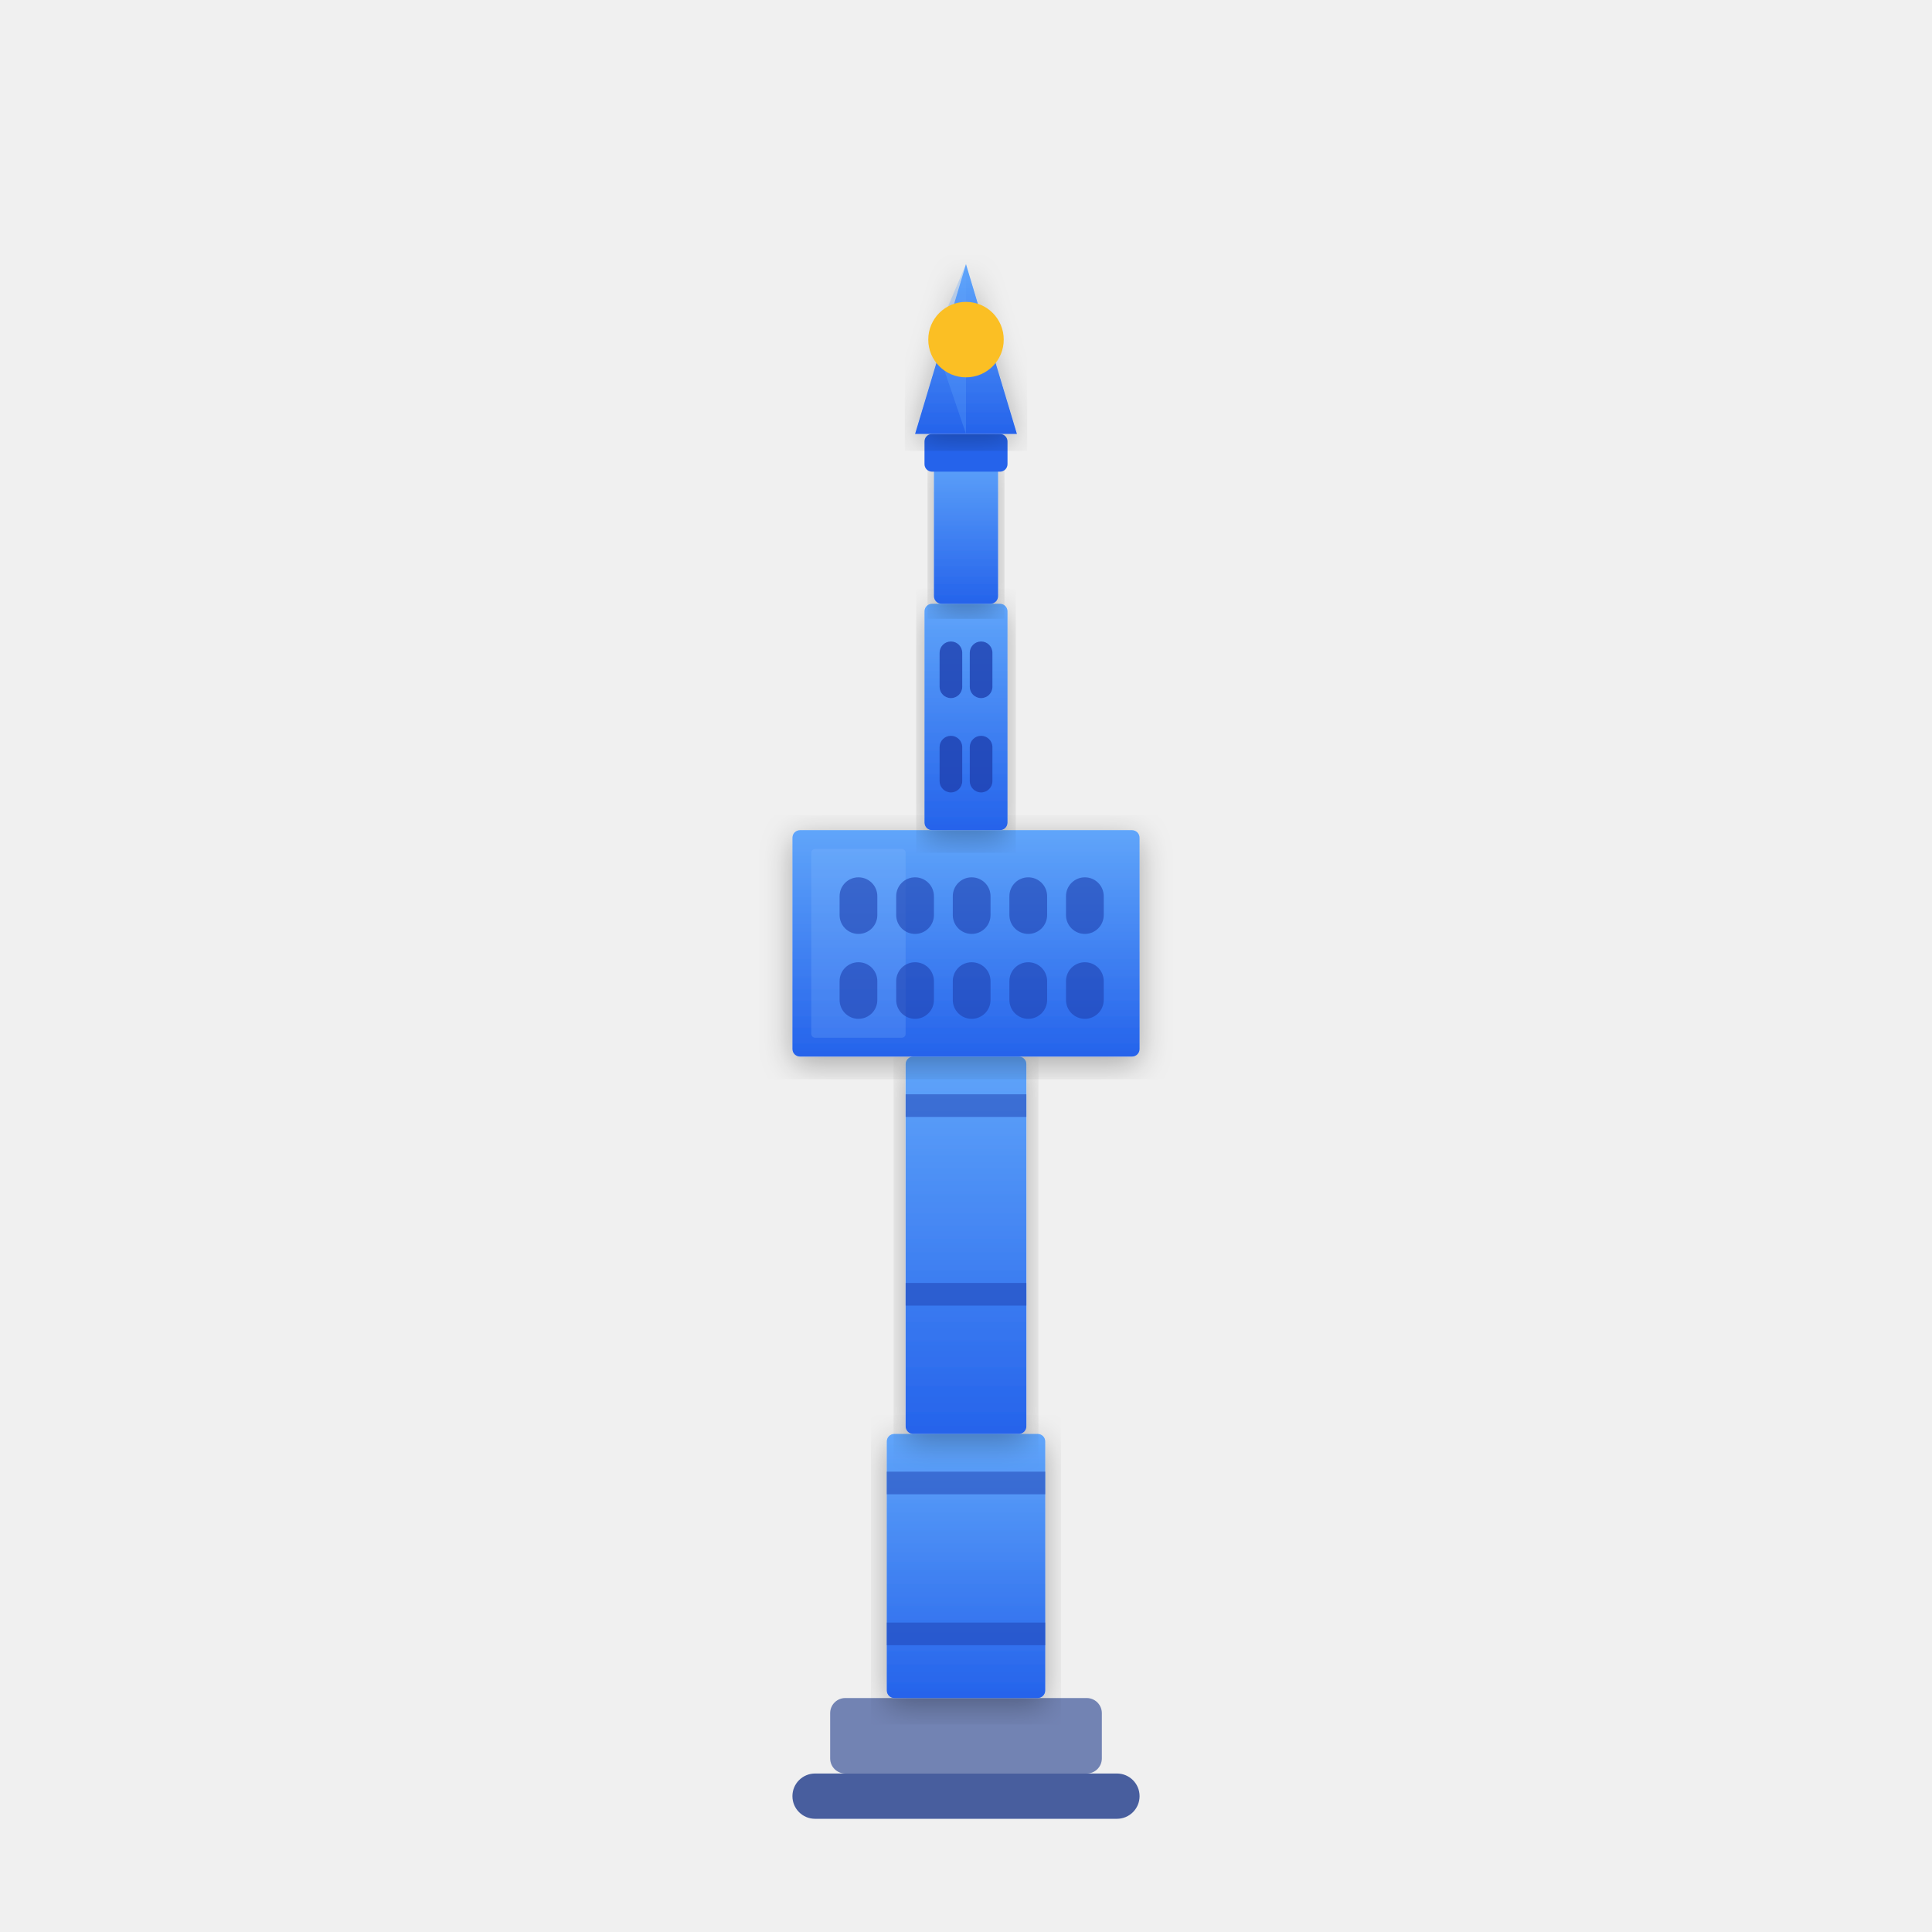
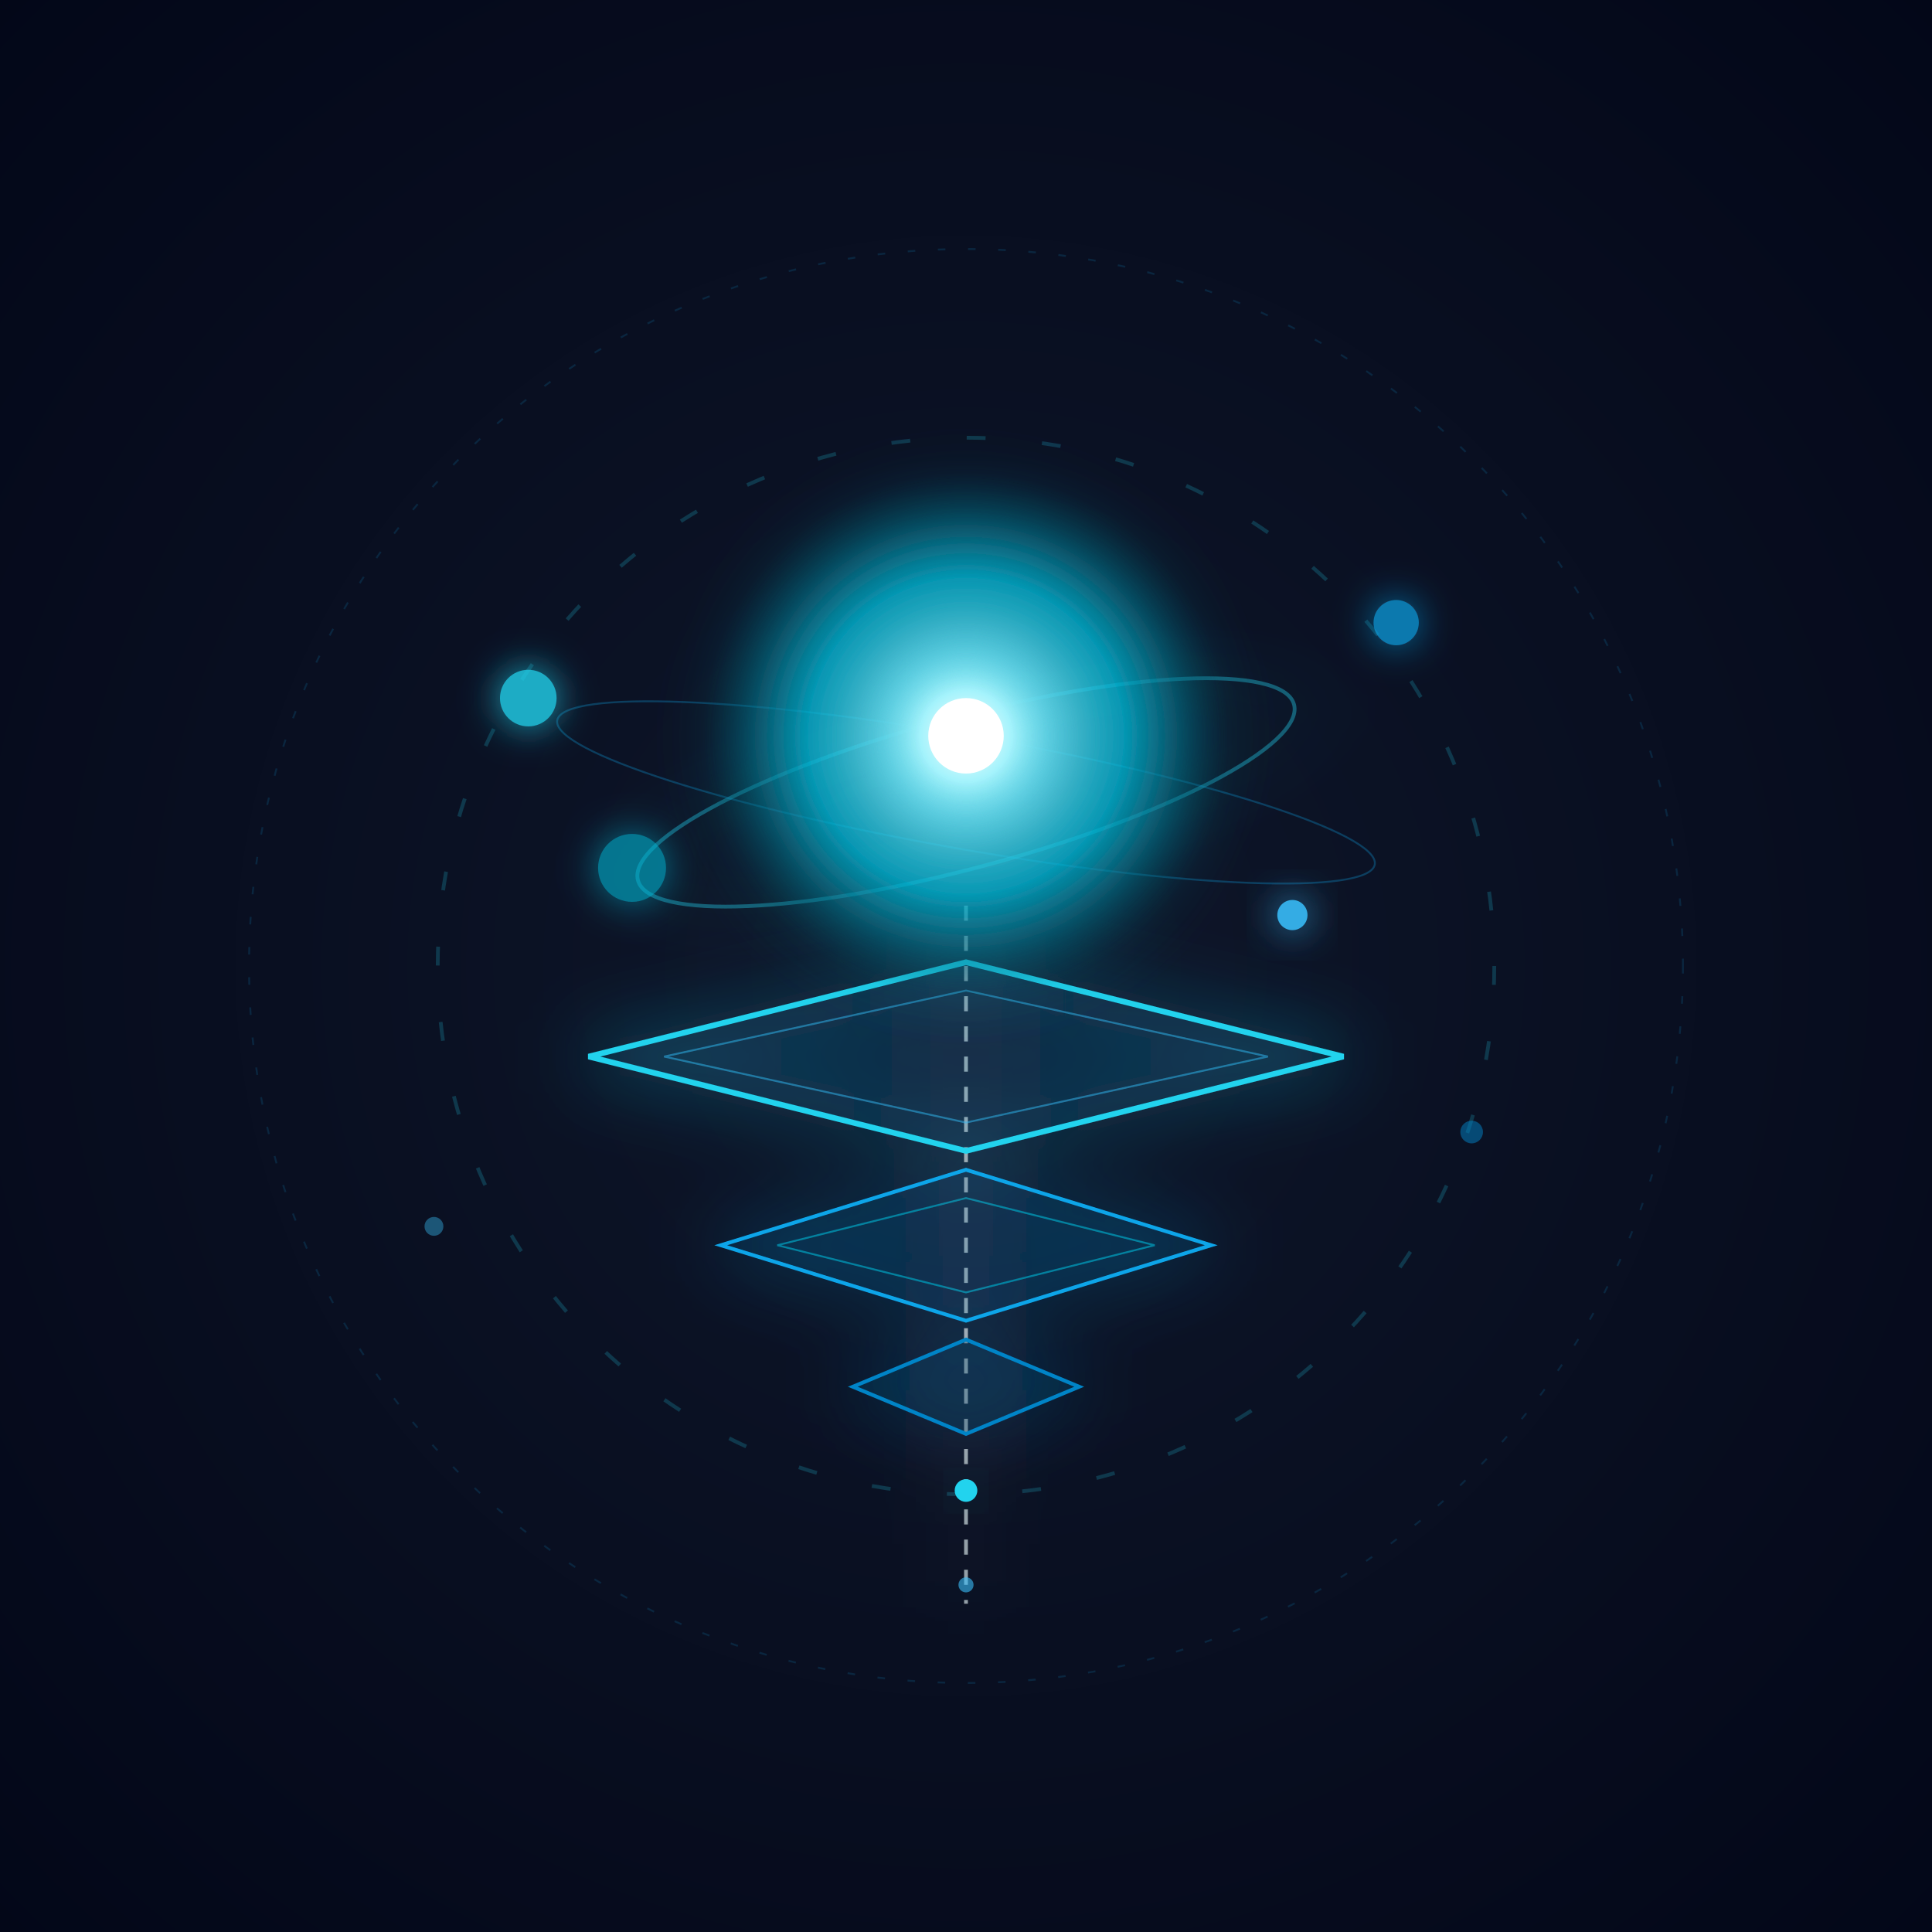
- <svg xmlns="http://www.w3.org/2000/svg" width="1024" height="1024" viewBox="0 0 1024 1024">
+ <svg xmlns="http://www.w3.org/2000/svg" width="1024" height="1024" viewBox="0 0 1024 1024" fill="none">
  <defs>
-     <linearGradient id="towerGradient" x1="0%" y1="0%" x2="0%" y2="100%">
-       <stop offset="0%" style="stop-color:#60a5fa;stop-opacity:1" />
-       <stop offset="100%" style="stop-color:#2563eb;stop-opacity:1" />
+     <radialGradient id="voidBg" cx="50%" cy="50%" r="75%">
+       <stop offset="0%" stop-color="#0F172A" />
+       <stop offset="100%" stop-color="#020617" />
+     </radialGradient>
+     <linearGradient id="energyBeam" x1="512" y1="100" x2="512" y2="900" gradientUnits="userSpaceOnUse">
+       <stop offset="0%" stop-color="#38BDF8" stop-opacity="0" />
+       <stop offset="20%" stop-color="#22D3EE" stop-opacity="0.6" />
+       <stop offset="50%" stop-color="#06B6D4" stop-opacity="0.8" />
+       <stop offset="80%" stop-color="#0EA5E9" stop-opacity="0.4" />
+       <stop offset="100%" stop-color="#0369A1" stop-opacity="0" />
    </linearGradient>
-     <linearGradient id="sphereGradient" x1="30%" y1="30%" x2="70%" y2="70%">
-       <stop offset="0%" style="stop-color:#60a5fa;stop-opacity:1" />
-       <stop offset="50%" style="stop-color:#3b82f6;stop-opacity:1" />
-       <stop offset="100%" style="stop-color:#1e40af;stop-opacity:1" />
-     </linearGradient>
-     <filter id="shadow">
-       <feDropShadow dx="0" dy="4" stdDeviation="8" flood-opacity="0.3" />
+     <radialGradient id="coreGlow" cx="50%" cy="50%" r="50%">
+       <stop offset="0%" stop-color="#ECFEFF" />
+       <stop offset="25%" stop-color="#67E8F9" />
+       <stop offset="60%" stop-color="#06B6D4" />
+       <stop offset="100%" stop-color="#083344" stop-opacity="0" />
+     </radialGradient>
+     <radialGradient id="pureLight" cx="50%" cy="50%" r="50%">
+       <stop offset="0%" stop-color="#FFFFFF" />
+       <stop offset="40%" stop-color="#A5F3FC" />
+       <stop offset="100%" stop-color="#06B6D4" stop-opacity="0" />
+     </radialGradient>
+     <filter id="neonGlow" x="-50%" y="-50%" width="200%" height="200%">
+       <feGaussianBlur stdDeviation="20" result="blur" />
+       <feComposite in="SourceGraphic" in2="blur" operator="over" />
+     </filter>
+     <filter id="particleGlow" x="-100%" y="-100%" width="300%" height="300%">
+       <feGaussianBlur stdDeviation="10" result="blur" />
+       <feComposite in="SourceGraphic" in2="blur" operator="over" />
    </filter>
  </defs>
-   <rect x="440" y="900" width="144" height="40" rx="8" fill="#1e3a8a" opacity="0.6" />
-   <rect x="420" y="940" width="184" height="24" rx="12" fill="#1e3a8a" opacity="0.8" />
-   <rect x="470" y="760" width="84" height="140" rx="4" fill="url(#towerGradient)" filter="url(#shadow)" />
-   <rect x="480" y="560" width="64" height="200" rx="4" fill="url(#towerGradient)" filter="url(#shadow)" />
-   <rect x="480" y="580" width="64" height="12" fill="#1e40af" opacity="0.5" />
-   <rect x="480" y="680" width="64" height="12" fill="#1e40af" opacity="0.5" />
-   <rect x="470" y="780" width="84" height="12" fill="#1e40af" opacity="0.5" />
-   <rect x="470" y="860" width="84" height="12" fill="#1e40af" opacity="0.5" />
-   <rect x="420" y="440" width="184" height="120" rx="4" fill="url(#towerGradient)" filter="url(#shadow)" />
-   <rect x="430" y="450" width="50" height="100" rx="2" fill="#93c5fd" opacity="0.2" />
-   <rect x="445" y="465" width="20" height="30" rx="10" fill="#1e40af" opacity="0.6" />
-   <rect x="475" y="465" width="20" height="30" rx="10" fill="#1e40af" opacity="0.6" />
-   <rect x="505" y="465" width="20" height="30" rx="10" fill="#1e40af" opacity="0.6" />
-   <rect x="535" y="465" width="20" height="30" rx="10" fill="#1e40af" opacity="0.6" />
-   <rect x="565" y="465" width="20" height="30" rx="10" fill="#1e40af" opacity="0.6" />
-   <rect x="445" y="510" width="20" height="30" rx="10" fill="#1e40af" opacity="0.6" />
-   <rect x="475" y="510" width="20" height="30" rx="10" fill="#1e40af" opacity="0.6" />
-   <rect x="505" y="510" width="20" height="30" rx="10" fill="#1e40af" opacity="0.6" />
-   <rect x="535" y="510" width="20" height="30" rx="10" fill="#1e40af" opacity="0.6" />
-   <rect x="565" y="510" width="20" height="30" rx="10" fill="#1e40af" opacity="0.6" />
-   <rect x="490" y="320" width="44" height="120" rx="4" fill="url(#towerGradient)" filter="url(#shadow)" />
-   <g opacity="0.8">
-     <rect x="498" y="340" width="12" height="30" rx="6" fill="#1e40af" />
-     <rect x="514" y="340" width="12" height="30" rx="6" fill="#1e40af" />
-     <rect x="498" y="390" width="12" height="30" rx="6" fill="#1e40af" />
-     <rect x="514" y="390" width="12" height="30" rx="6" fill="#1e40af" />
+   <rect width="1024" height="1024" fill="url(#voidBg)" />
+   <circle cx="512" cy="512" r="380" fill="none" stroke="#0EA5E9" stroke-width="1" opacity="0.15" stroke-dasharray="4 12" />
+   <circle cx="512" cy="512" r="280" fill="none" stroke="#22D3EE" stroke-width="2" opacity="0.2" stroke-dasharray="10 30" />
+   <path d="M 512 100 L 512 924" stroke="url(#energyBeam)" stroke-width="4" filter="url(#neonGlow)" opacity="0.7" />
+   <g filter="url(#neonGlow)">
+     <path d="M 512 480 L 512 850" stroke="#ECFEFF" stroke-width="2" opacity="0.6" stroke-dasharray="8 8" />
+     <path d="M 512 510 L 712 560 L 512 610 L 312 560 Z" fill="#0284C7" fill-opacity="0.1" stroke="#22D3EE" stroke-width="3" />
+     <path d="M 512 525 L 672 560 L 512 595 L 352 560 Z" fill="none" stroke="#38BDF8" stroke-width="1" opacity="0.5" />
+     <path d="M 512 620 L 642 660 L 512 700 L 382 660 Z" fill="#0369A1" fill-opacity="0.15" stroke="#0EA5E9" stroke-width="2" />
+     <path d="M 512 635 L 612 660 L 512 685 L 412 660 Z" fill="none" stroke="#06B6D4" stroke-width="1" opacity="0.6" />
+     <path d="M 512 710 L 572 735 L 512 760 L 452 735 Z" fill="#0C4A6E" fill-opacity="0.3" stroke="#0284C7" stroke-width="2" />
  </g>
-   <rect x="495" y="240" width="34" height="80" rx="4" fill="url(#towerGradient)" filter="url(#shadow)" />
-   <rect x="490" y="230" width="44" height="20" rx="4" fill="#2563eb" />
-   <path d="M 512 140 L 485 230 L 539 230 Z" fill="url(#towerGradient)" filter="url(#shadow)" />
-   <path d="M 512 140 L 495 180 L 512 230 Z" fill="#60a5fa" opacity="0.3" />
-   <circle cx="512" cy="180" r="20" fill="#fbbf24" />
+   <circle cx="512" cy="790" r="6" fill="#22D3EE" filter="url(#neonGlow)" />
+   <circle cx="512" cy="840" r="4" fill="#38BDF8" filter="url(#neonGlow)" opacity="0.6" />
+   <ellipse cx="512" cy="420" rx="180" ry="40" fill="none" stroke="#22D3EE" stroke-width="2" opacity="0.4" filter="url(#neonGlow)" transform="rotate(-15 512 420)" />
+   <ellipse cx="512" cy="420" rx="220" ry="30" fill="none" stroke="#0EA5E9" stroke-width="1" opacity="0.3" transform="rotate(10 512 420)" />
+   <circle cx="512" cy="390" r="140" fill="url(#coreGlow)" filter="url(#neonGlow)" opacity="0.8" />
+   <circle cx="512" cy="390" r="60" fill="url(#pureLight)" filter="url(#neonGlow)" />
+   <circle cx="512" cy="390" r="20" fill="#FFFFFF" />
+   <circle cx="280" cy="370" r="15" fill="#22D3EE" filter="url(#particleGlow)" opacity="0.8" />
+   <circle cx="740" cy="330" r="12" fill="#0EA5E9" filter="url(#particleGlow)" opacity="0.7" />
+   <circle cx="685" cy="485" r="8" fill="#38BDF8" filter="url(#particleGlow)" opacity="0.9" />
+   <circle cx="335" cy="460" r="18" fill="#06B6D4" filter="url(#particleGlow)" opacity="0.6" />
+   <circle cx="780" cy="600" r="6" fill="#0284C7" opacity="0.5" />
+   <circle cx="230" cy="650" r="5" fill="#38BDF8" opacity="0.4" />
</svg>
